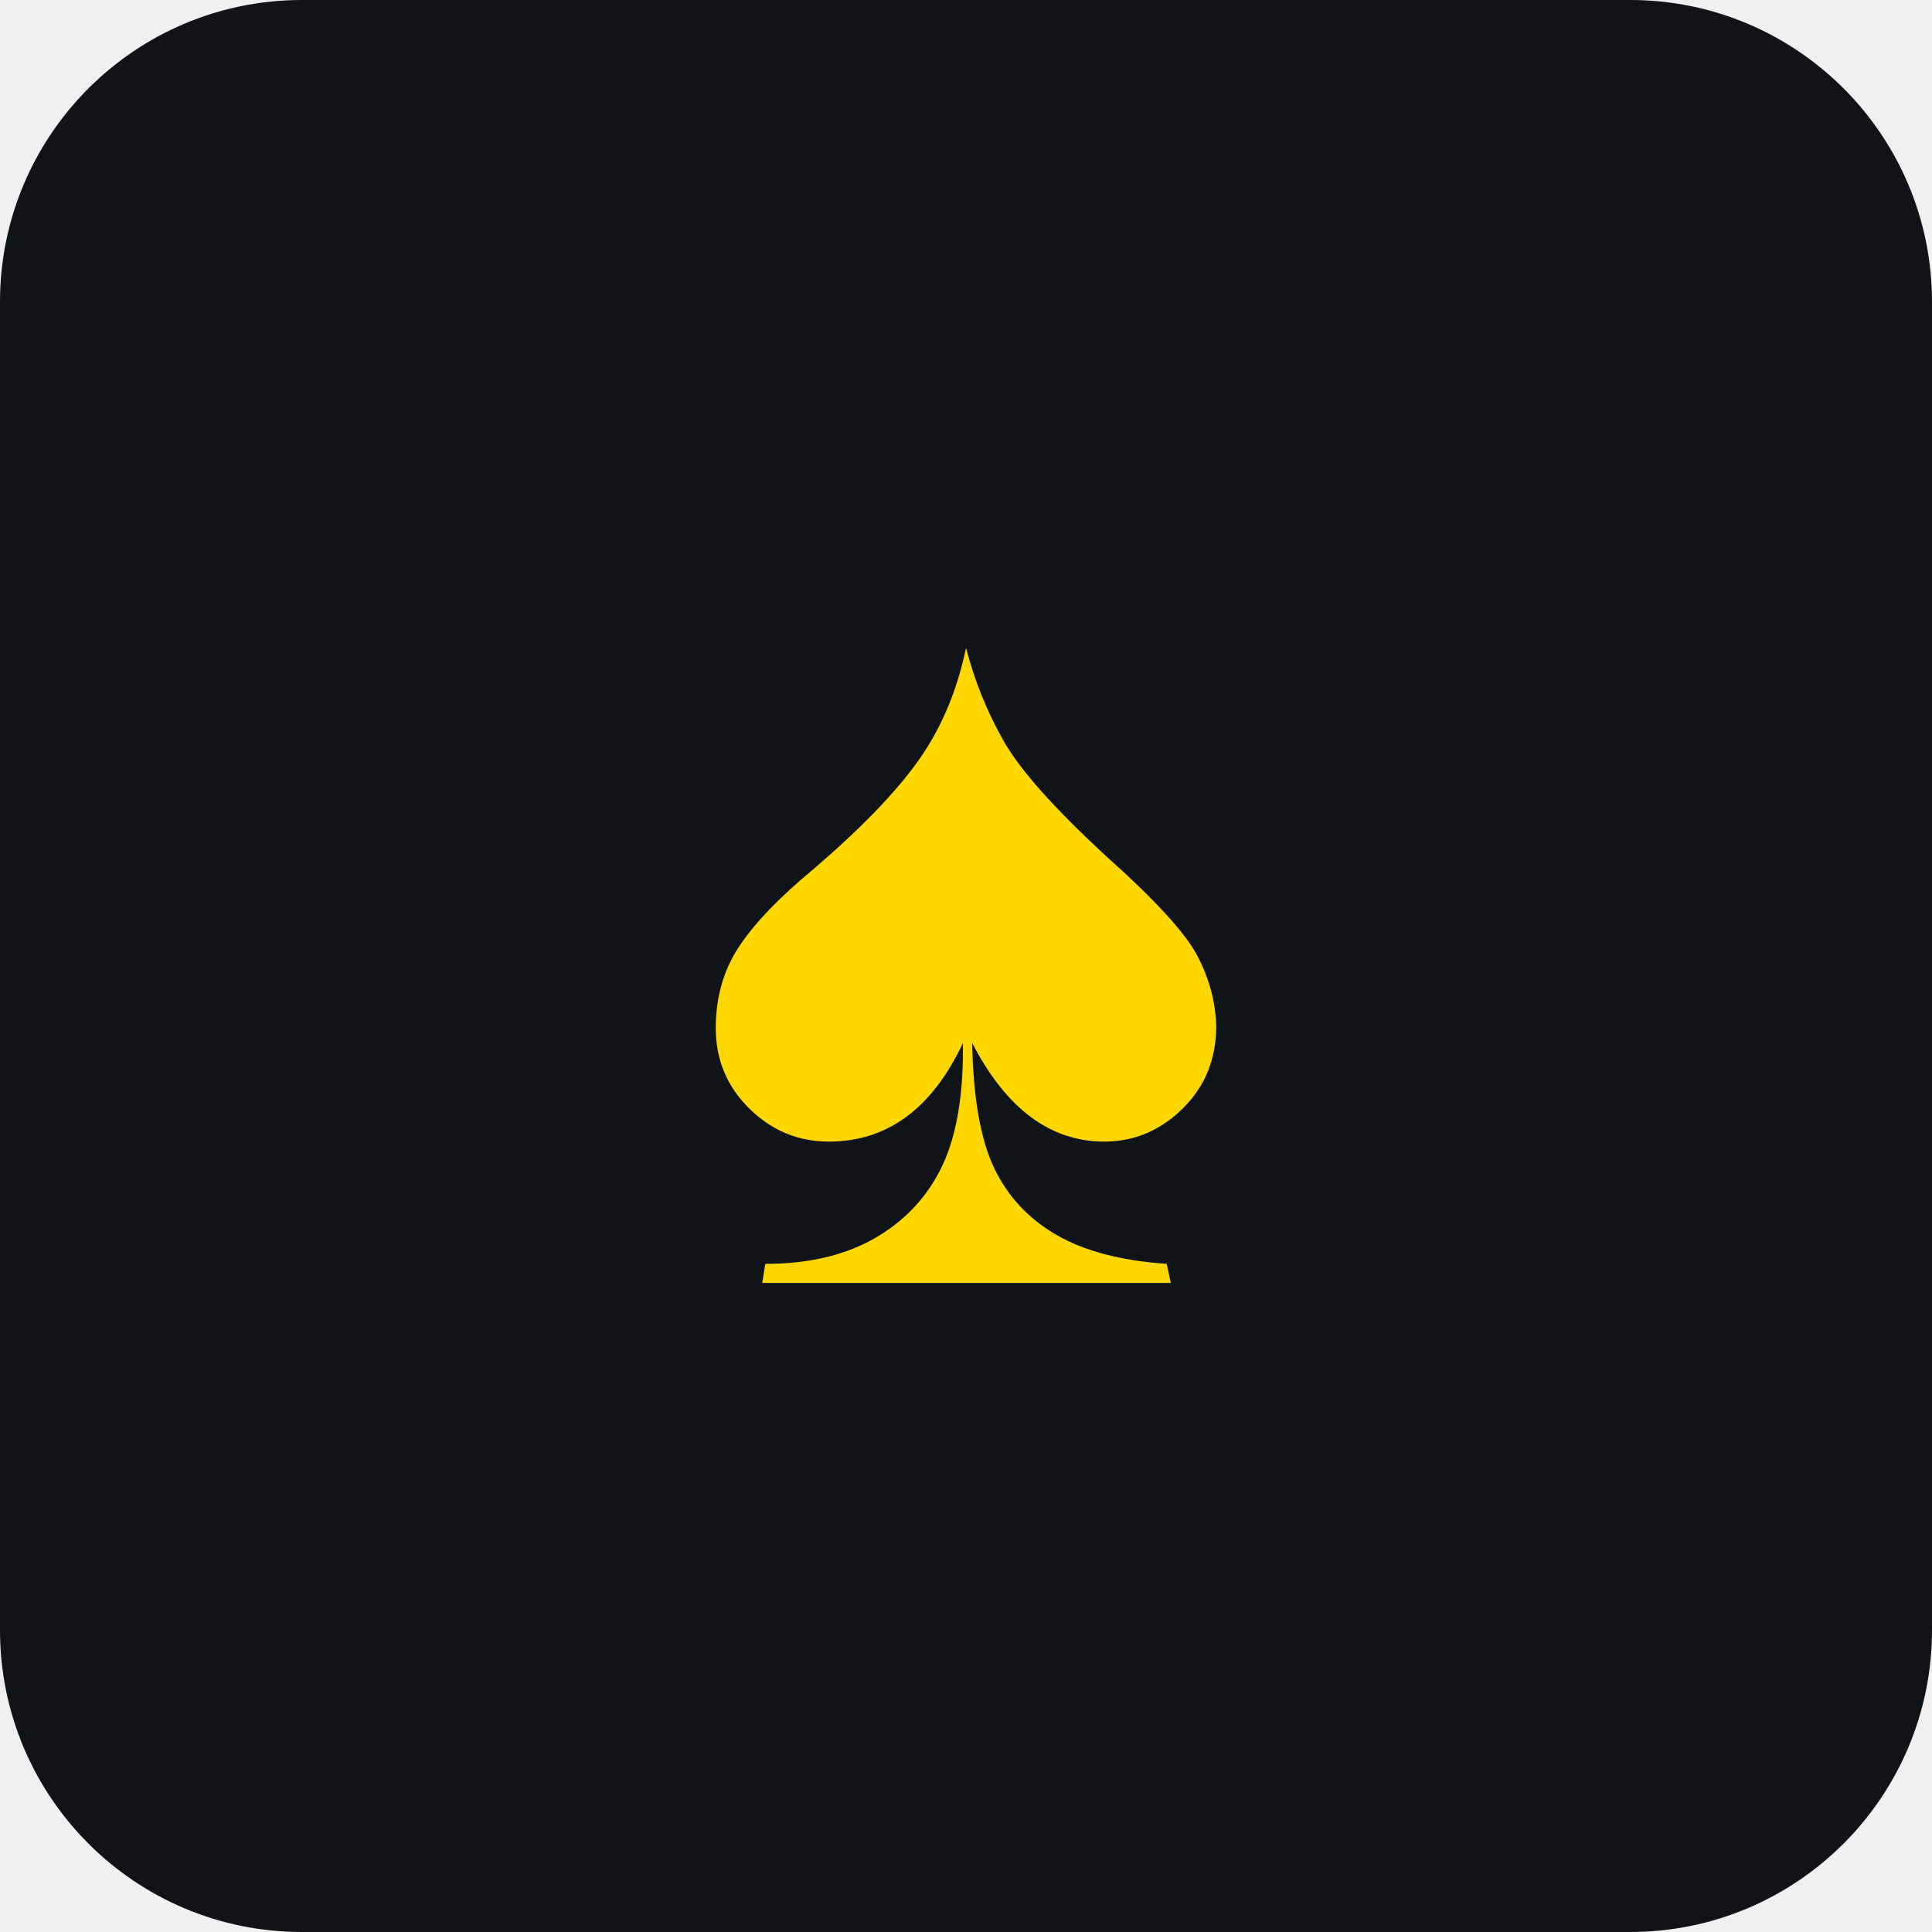
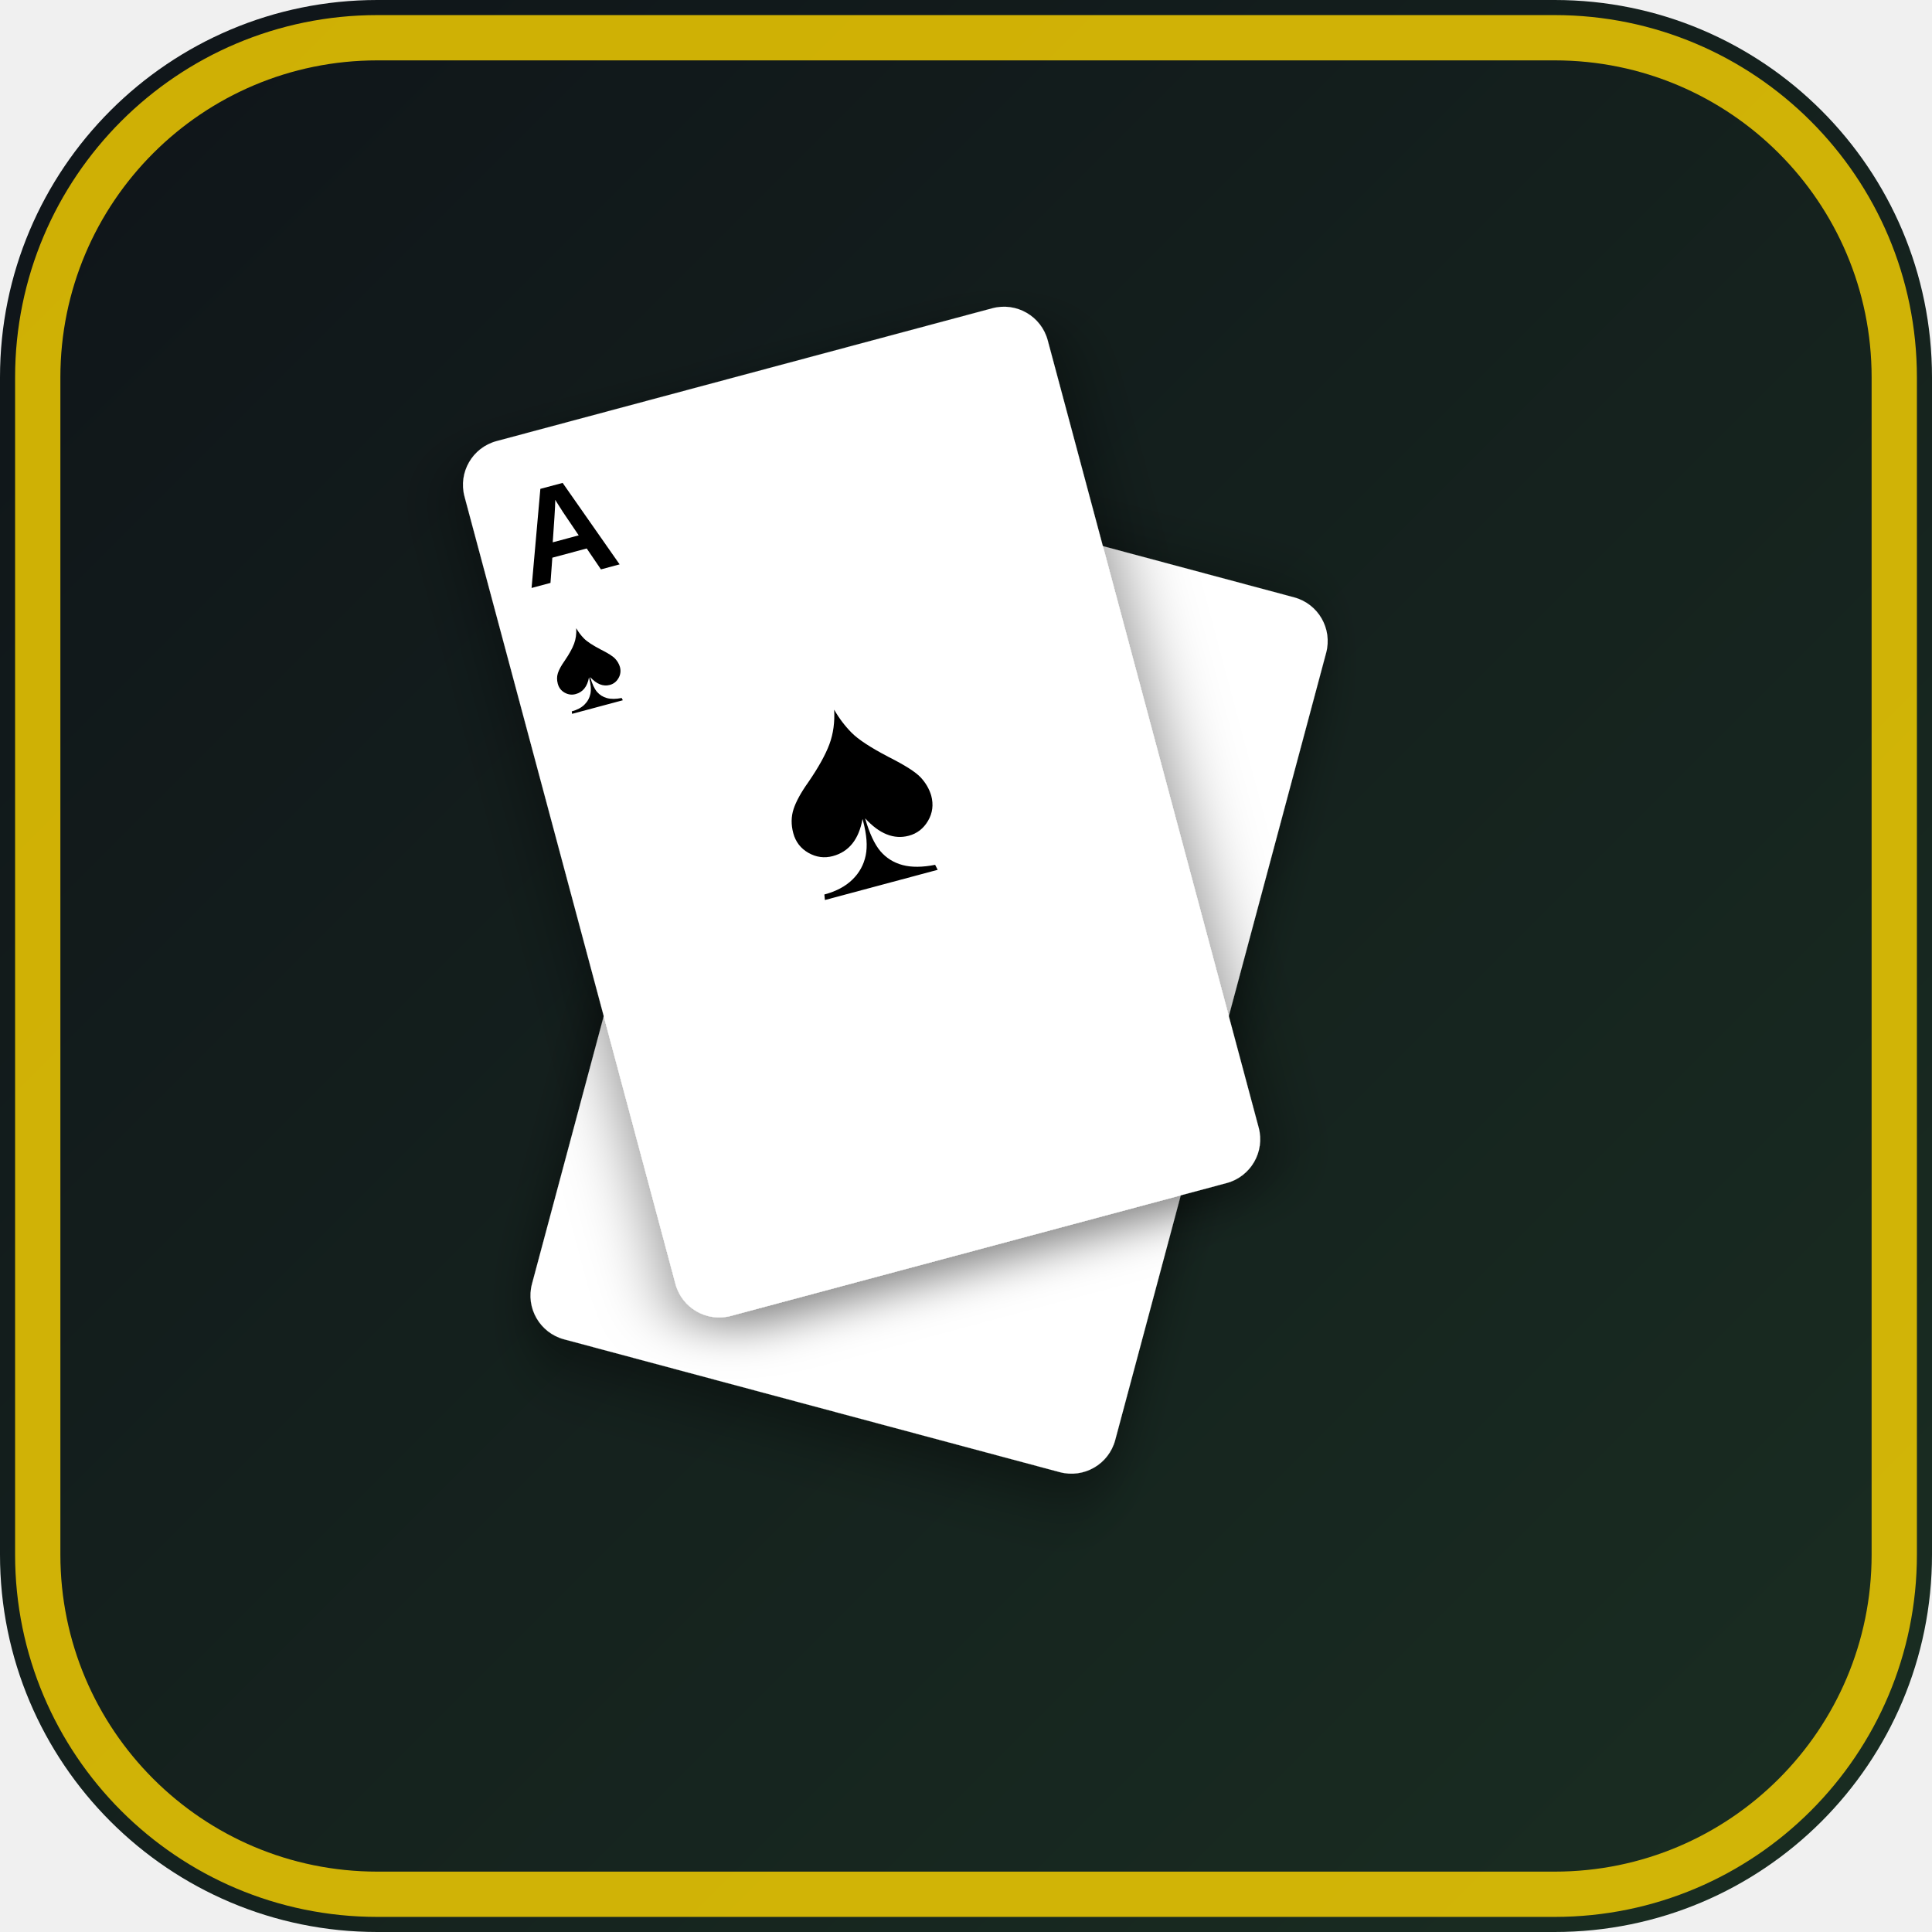
- <svg xmlns="http://www.w3.org/2000/svg" width="512" height="512">
-   <rect width="512" height="512" fill="#0f1419" rx="80" />
-   <text x="256" y="340" font-family="Arial" font-size="280" fill="#ffd700" text-anchor="middle" font-weight="bold">♠</text>
+ <svg xmlns="http://www.w3.org/2000/svg" width="512" height="512" viewBox="0 0 512 512">
+   <defs>
+     <linearGradient id="bg" x1="0%" y1="0%" x2="100%" y2="100%">
+       <stop offset="0%" stop-color="#0f1419" />
+       <stop offset="100%" stop-color="#1a2e22" />
+     </linearGradient>
+     <filter id="shadow" x="-20%" y="-20%" width="140%" height="140%">
+       <feDropShadow dx="0" dy="4" stdDeviation="8" flood-opacity="0.5" />
+     </filter>
+   </defs>
+   <rect width="512" height="512" rx="100" fill="url(#bg)" />
+   <g transform="translate(200, 120) rotate(15)" filter="url(#shadow)">
+     <rect x="0" y="0" width="160" height="240" rx="12" fill="white" />
+     <text x="10" y="40" font-family="Arial" font-size="36" fill="#d93025" font-weight="bold">K</text>
+     <text x="10" y="75" font-family="Arial" font-size="36" fill="#d93025">♥</text>
+     <text x="80" y="140" font-family="Arial" font-size="80" fill="#d93025" text-anchor="middle">♔</text>
+   </g>
+   <g transform="translate(120, 120) rotate(-15)" filter="url(#shadow)">
+     <rect x="0" y="0" width="160" height="240" rx="12" fill="white" />
+     <text x="10" y="40" font-family="Arial" font-size="36" fill="black" font-weight="bold">A</text>
+     <text x="10" y="75" font-family="Arial" font-size="36" fill="black">♠</text>
+     <text x="80" y="140" font-family="Arial" font-size="80" fill="black" text-anchor="middle">♠</text>
+   </g>
+   <rect x="10" y="10" width="492" height="492" rx="90" fill="none" stroke="#ffd700" stroke-width="12" opacity="0.8" />
</svg>
